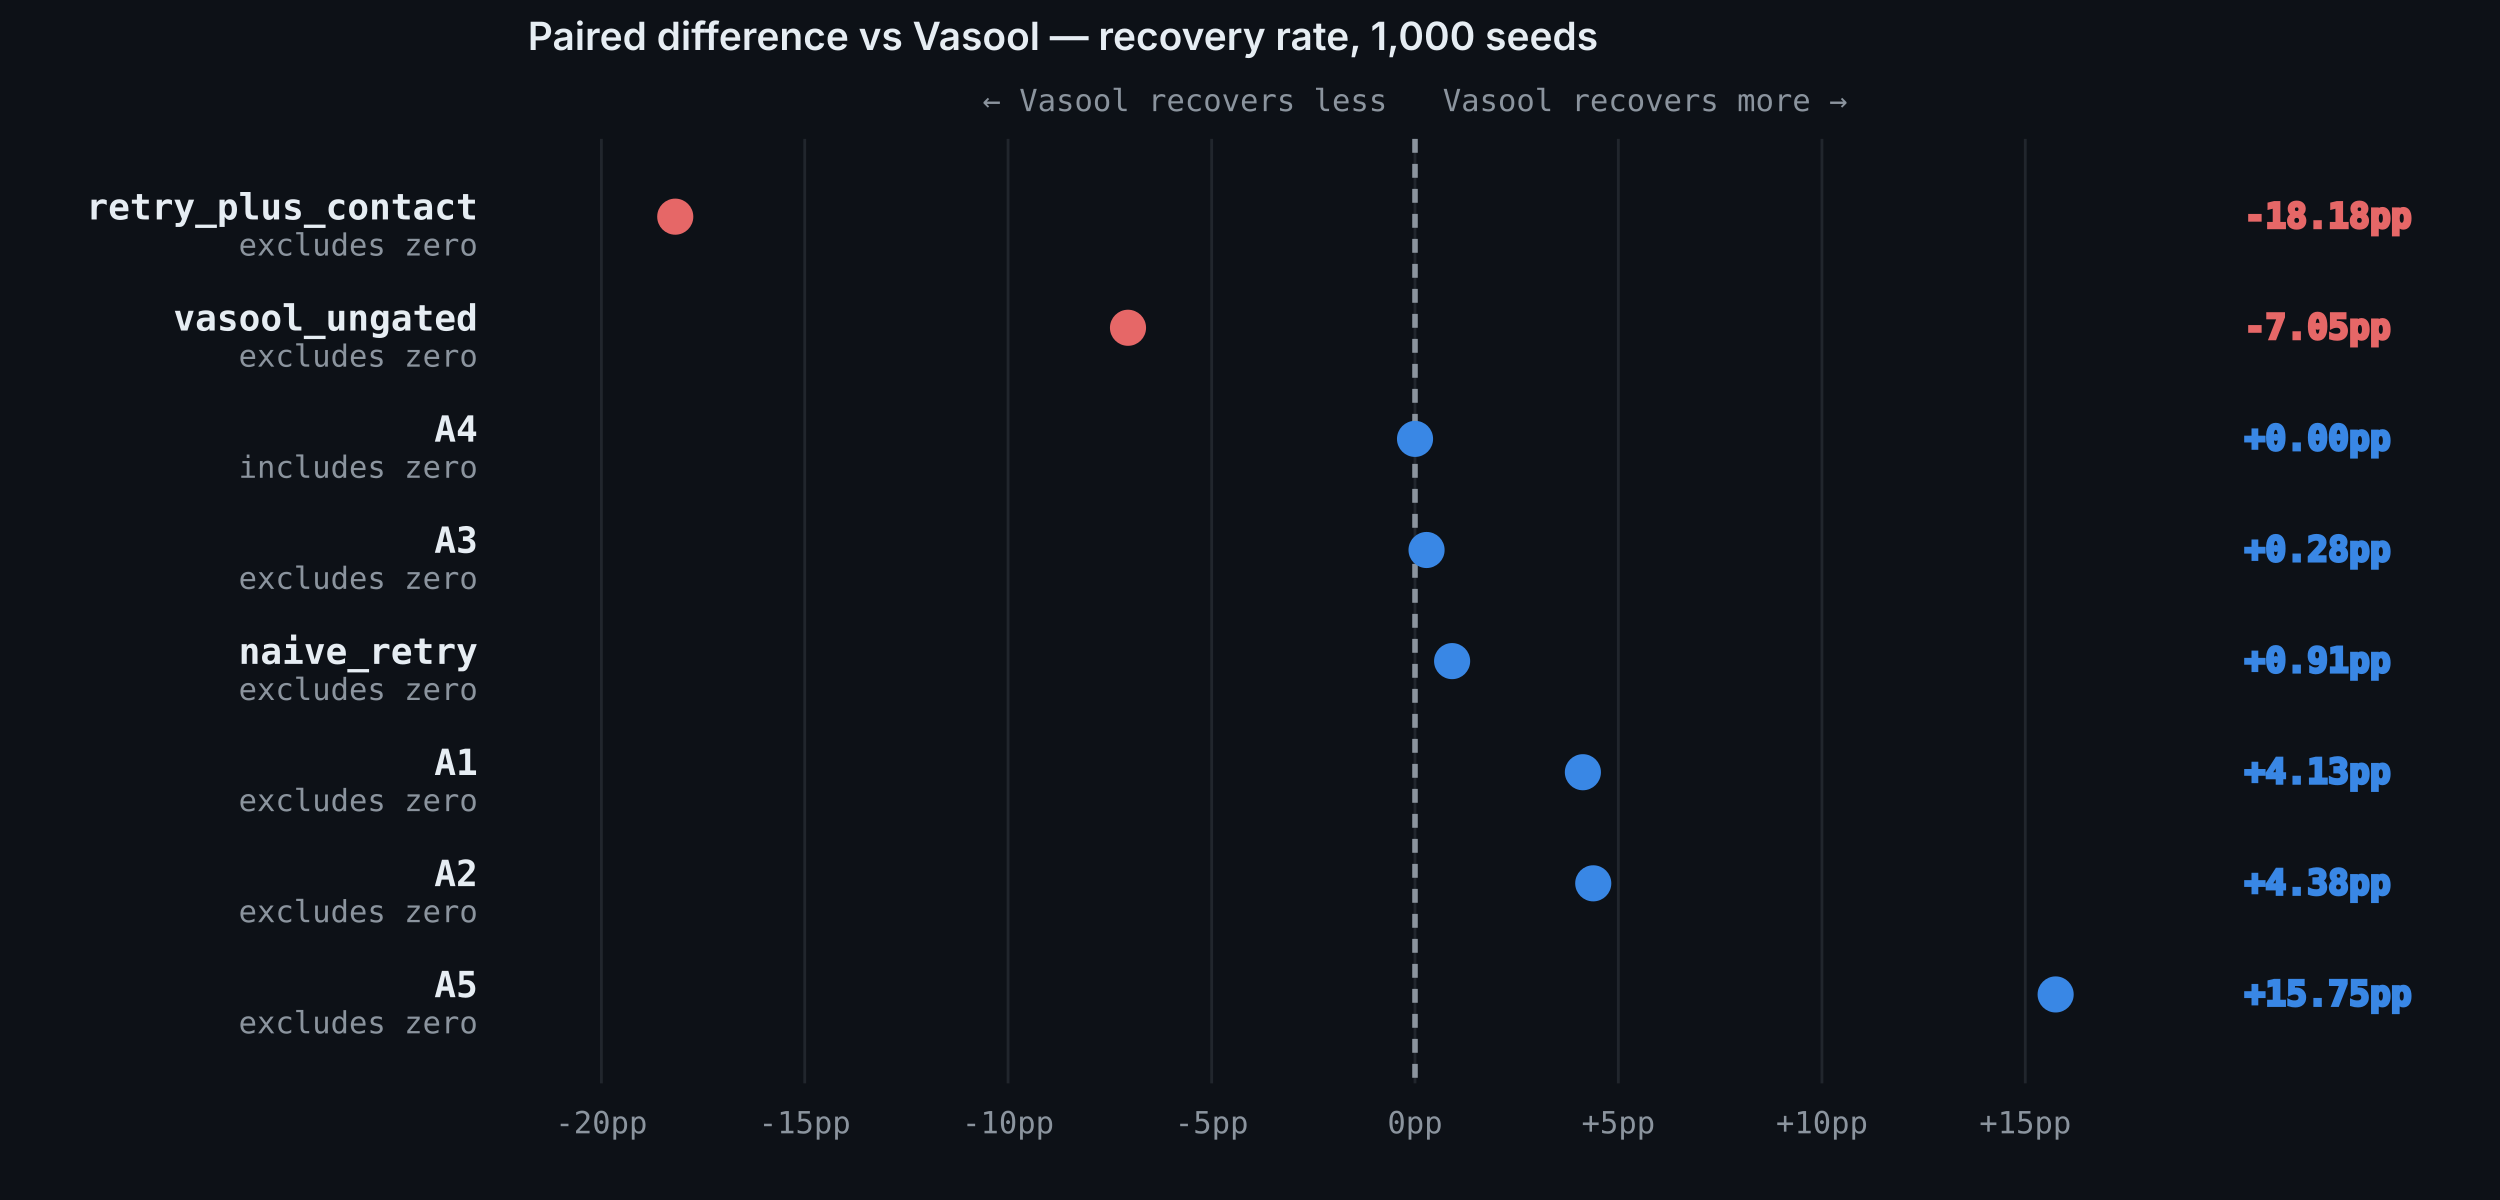
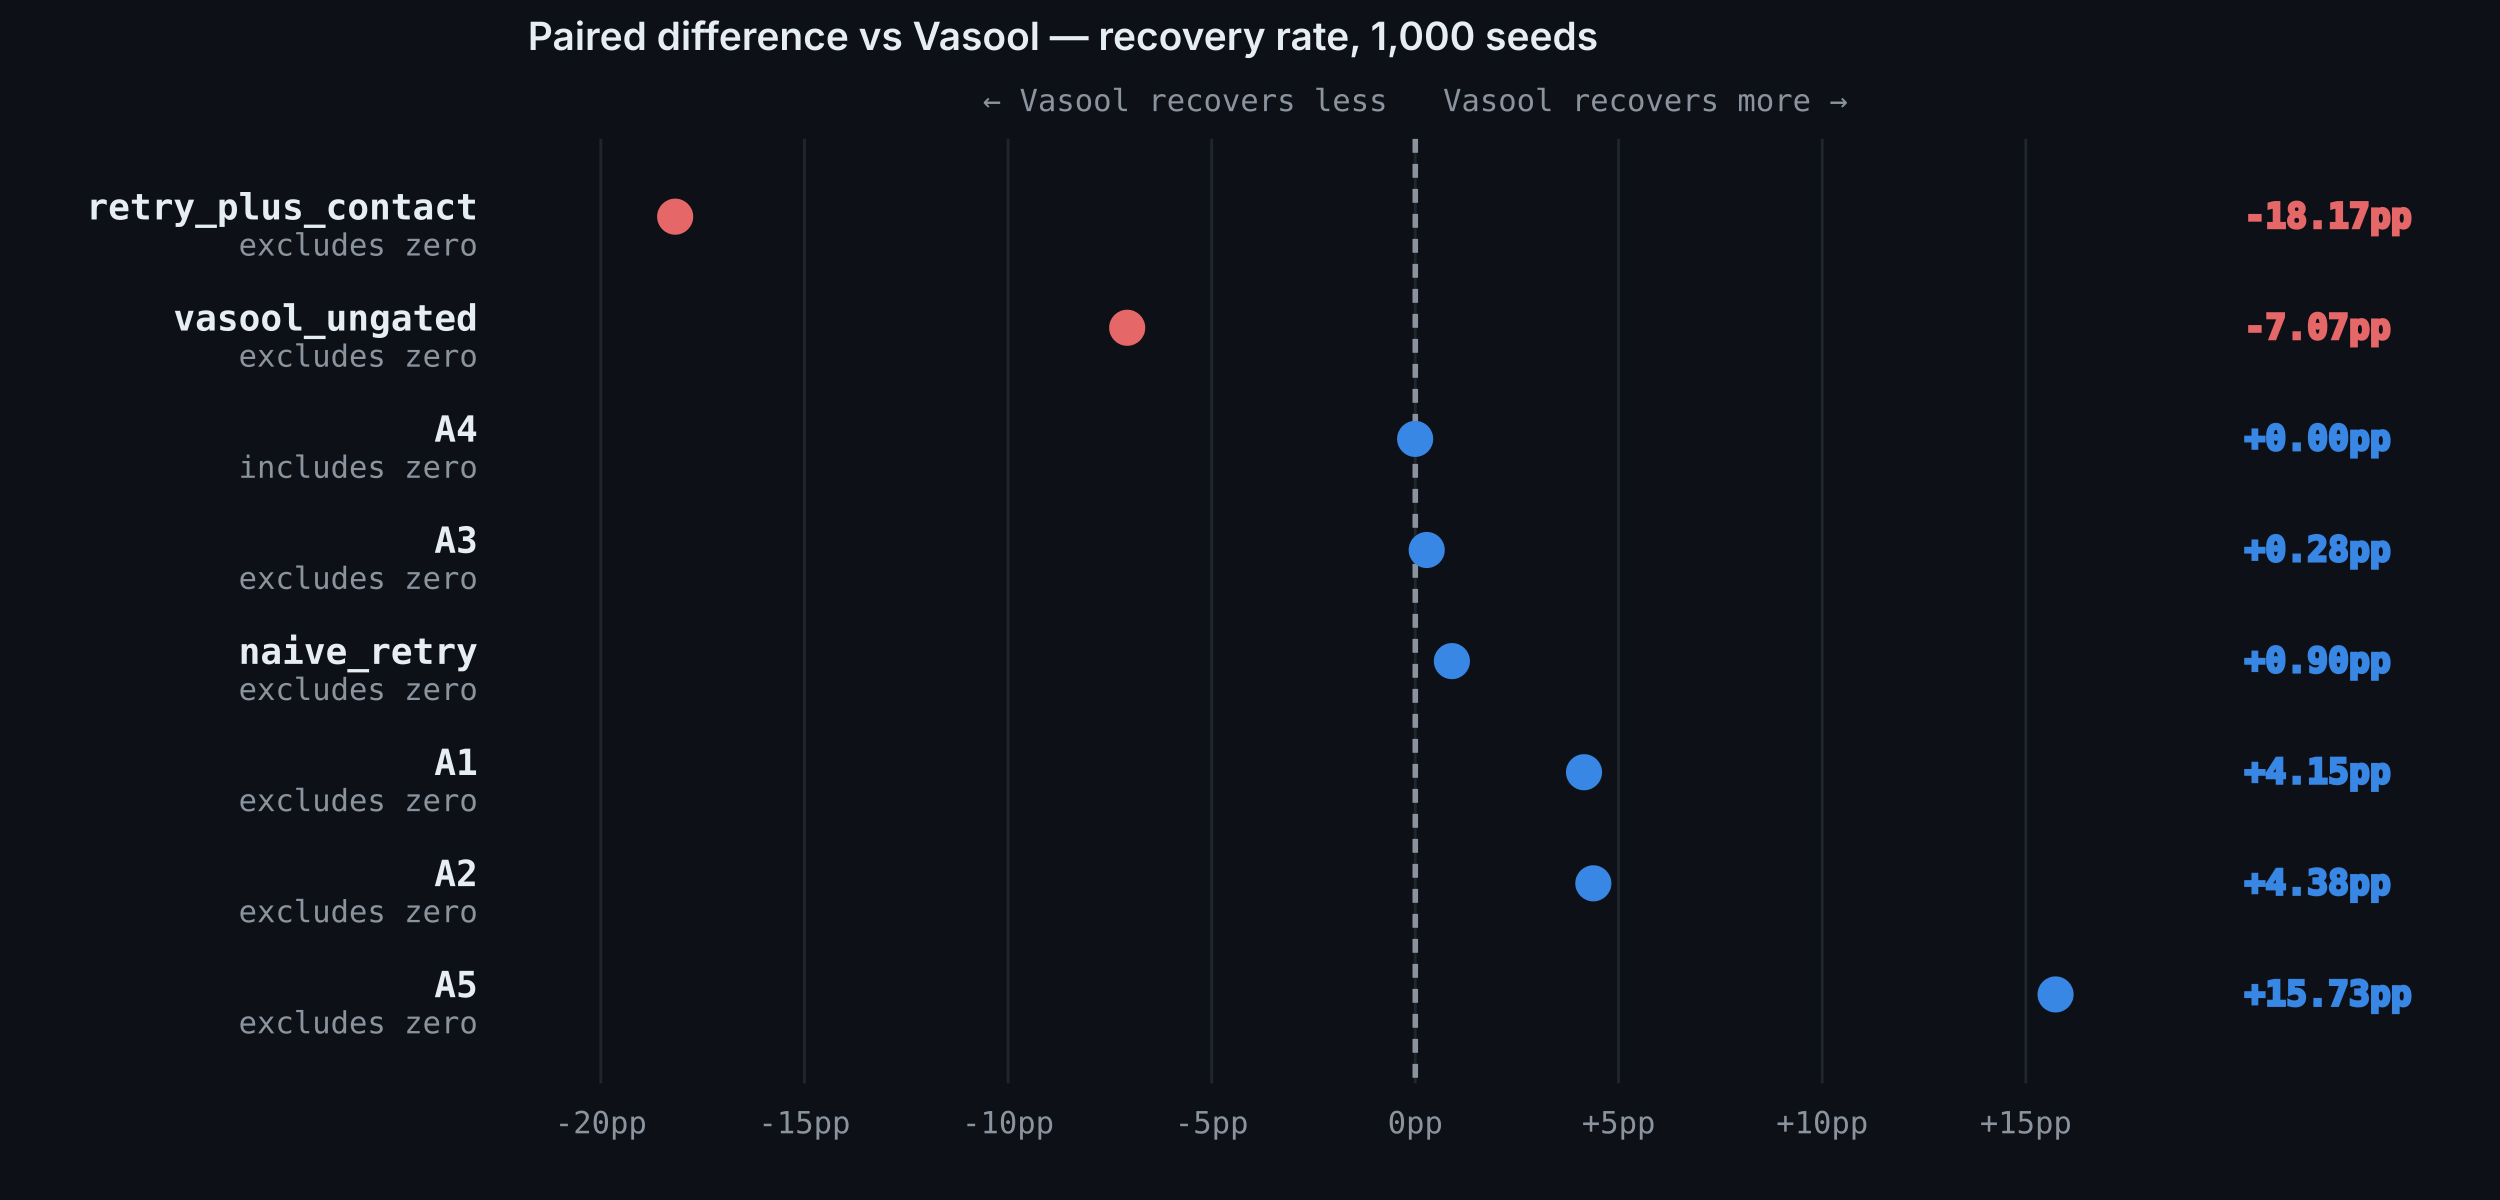
<svg xmlns="http://www.w3.org/2000/svg" viewBox="0 0 900 432" width="900" height="432" role="img" aria-label="Paired difference in recovery rate against Vasool, 95 percent bootstrap intervals">
  <style>
  .lbl{font:600 13px ui-monospace,SFMono-Regular,Menlo,monospace;fill:#e6edf3}
  .sub{font:11px ui-monospace,SFMono-Regular,Menlo,monospace;fill:#8b949e}
  .tick{font:11px ui-monospace,SFMono-Regular,Menlo,monospace;fill:#8b949e}
  .val{font:600 12.5px ui-monospace,SFMono-Regular,Menlo,monospace}
  .ttl{font:600 14px -apple-system,Segoe UI,sans-serif;fill:#e6edf3}
  .grid{stroke:#21262d;stroke-width:1}
  .zero{stroke:#8b949e;stroke-width:2;stroke-dasharray:5 4}
  .ring{stroke:#0d1117}
</style>
  <rect width="900" height="432" fill="#0d1117" />
  <text x="190" y="18" class="ttl">Paired difference vs Vasool — recovery rate, 1,000 seeds</text>
-   <line x1="216.5" y1="50" x2="216.5" y2="390" class="grid" />
-   <text x="216.5" y="408" text-anchor="middle" class="tick">-20pp</text>
-   <line x1="289.7" y1="50" x2="289.7" y2="390" class="grid" />
-   <text x="289.7" y="408" text-anchor="middle" class="tick">-15pp</text>
+   <line x1="216.3" y1="50" x2="216.3" y2="390" class="grid" />
+   <text x="216.3" y="408" text-anchor="middle" class="tick">-20pp</text>
+   <line x1="289.6" y1="50" x2="289.6" y2="390" class="grid" />
+   <text x="289.6" y="408" text-anchor="middle" class="tick">-15pp</text>
  <line x1="362.9" y1="50" x2="362.9" y2="390" class="grid" />
  <text x="362.9" y="408" text-anchor="middle" class="tick">-10pp</text>
  <line x1="436.2" y1="50" x2="436.2" y2="390" class="grid" />
  <text x="436.2" y="408" text-anchor="middle" class="tick">-5pp</text>
-   <line x1="509.4" y1="50" x2="509.4" y2="390" class="grid" />
-   <text x="509.4" y="408" text-anchor="middle" class="tick">0pp</text>
-   <line x1="582.6" y1="50" x2="582.6" y2="390" class="grid" />
-   <text x="582.6" y="408" text-anchor="middle" class="tick">+5pp</text>
-   <line x1="655.9" y1="50" x2="655.9" y2="390" class="grid" />
-   <text x="655.9" y="408" text-anchor="middle" class="tick">+10pp</text>
-   <line x1="729.1" y1="50" x2="729.1" y2="390" class="grid" />
-   <text x="729.1" y="408" text-anchor="middle" class="tick">+15pp</text>
-   <line x1="509.4" y1="50" x2="509.4" y2="390" class="zero" />
-   <text x="499.4" y="40" text-anchor="end" class="sub">← Vasool recovers less</text>
-   <text x="519.4" y="40" text-anchor="start" class="sub">Vasool recovers more →</text>
+   <line x1="509.5" y1="50" x2="509.5" y2="390" class="grid" />
+   <text x="509.5" y="408" text-anchor="middle" class="tick">0pp</text>
+   <line x1="582.7" y1="50" x2="582.7" y2="390" class="grid" />
+   <text x="582.7" y="408" text-anchor="middle" class="tick">+5pp</text>
+   <line x1="656.0" y1="50" x2="656.0" y2="390" class="grid" />
+   <text x="656.0" y="408" text-anchor="middle" class="tick">+10pp</text>
+   <line x1="729.3" y1="50" x2="729.3" y2="390" class="grid" />
+   <text x="729.3" y="408" text-anchor="middle" class="tick">+15pp</text>
+   <line x1="509.5" y1="50" x2="509.5" y2="390" class="zero" />
+   <text x="499.5" y="40" text-anchor="end" class="sub">← Vasool recovers less</text>
+   <text x="519.5" y="40" text-anchor="start" class="sub">Vasool recovers more →</text>
  <style>.c0{stroke:#e66767;fill:#e66767}</style>
  <text x="172" y="79.0" text-anchor="end" class="lbl">retry_plus_contact</text>
  <text x="172" y="92.0" text-anchor="end" class="sub">excludes zero</text>
-   <line x1="240.17" y1="78.0" x2="246.02" y2="78.0" class="c0" stroke-width="2" stroke-linecap="round" />
-   <circle cx="243.09" cy="78.0" r="5.5" class="c0 ring" stroke-width="2" />
-   <text x="808" y="82.0" class="val c0" stroke="none">-18.18pp</text>
+   <line x1="240.17" y1="78.0" x2="245.97" y2="78.0" class="c0" stroke-width="2" stroke-linecap="round" />
+   <circle cx="243.06" cy="78.0" r="5.5" class="c0 ring" stroke-width="2" />
+   <text x="808" y="82.0" class="val c0" stroke="none">-18.17pp</text>
  <style>.c1{stroke:#e66767;fill:#e66767}</style>
  <text x="172" y="119.0" text-anchor="end" class="lbl">vasool_ungated</text>
  <text x="172" y="132.0" text-anchor="end" class="sub">excludes zero</text>
-   <line x1="404.61" y1="118.0" x2="407.52" y2="118.0" class="c1" stroke-width="2" stroke-linecap="round" />
-   <circle cx="406.08" cy="118.0" r="5.5" class="c1 ring" stroke-width="2" />
-   <text x="808" y="122.0" class="val c1" stroke="none">-7.05pp</text>
+   <line x1="404.34" y1="118.0" x2="407.24" y2="118.0" class="c1" stroke-width="2" stroke-linecap="round" />
+   <circle cx="405.79" cy="118.0" r="5.5" class="c1 ring" stroke-width="2" />
+   <text x="808" y="122.0" class="val c1" stroke="none">-7.07pp</text>
  <style>.c2{stroke:#3987e5;fill:#3987e5}</style>
  <text x="172" y="159.0" text-anchor="end" class="lbl">A4</text>
  <text x="172" y="172.0" text-anchor="end" class="sub">includes zero</text>
-   <line x1="509.41" y1="158.0" x2="509.41" y2="158.0" class="c2" stroke-width="2" stroke-linecap="round" />
-   <circle cx="509.41" cy="158.0" r="5.5" class="c2 ring" stroke-width="2" />
+   <line x1="509.45" y1="158.0" x2="509.45" y2="158.0" class="c2" stroke-width="2" stroke-linecap="round" />
+   <circle cx="509.45" cy="158.0" r="5.5" class="c2 ring" stroke-width="2" />
  <text x="808" y="162.0" class="val c2" stroke="none">+0.00pp</text>
  <style>.c3{stroke:#3987e5;fill:#3987e5}</style>
  <text x="172" y="199.0" text-anchor="end" class="lbl">A3</text>
  <text x="172" y="212.0" text-anchor="end" class="sub">excludes zero</text>
-   <line x1="512.66" y1="198.0" x2="514.45" y2="198.0" class="c3" stroke-width="2" stroke-linecap="round" />
-   <circle cx="513.56" cy="198.0" r="5.5" class="c3 ring" stroke-width="2" />
+   <line x1="512.70" y1="198.0" x2="514.53" y2="198.0" class="c3" stroke-width="2" stroke-linecap="round" />
+   <circle cx="513.62" cy="198.0" r="5.5" class="c3 ring" stroke-width="2" />
  <text x="808" y="202.0" class="val c3" stroke="none">+0.28pp</text>
  <style>.c4{stroke:#3987e5;fill:#3987e5}</style>
  <text x="172" y="239.0" text-anchor="end" class="lbl">naive_retry</text>
  <text x="172" y="252.0" text-anchor="end" class="sub">excludes zero</text>
-   <line x1="519.99" y1="238.0" x2="525.45" y2="238.0" class="c4" stroke-width="2" stroke-linecap="round" />
-   <circle cx="522.76" cy="238.0" r="5.5" class="c4 ring" stroke-width="2" />
-   <text x="808" y="242.0" class="val c4" stroke="none">+0.91pp</text>
+   <line x1="519.90" y1="238.0" x2="525.34" y2="238.0" class="c4" stroke-width="2" stroke-linecap="round" />
+   <circle cx="522.68" cy="238.0" r="5.5" class="c4 ring" stroke-width="2" />
+   <text x="808" y="242.0" class="val c4" stroke="none">+0.90pp</text>
  <style>.c5{stroke:#3987e5;fill:#3987e5}</style>
  <text x="172" y="279.0" text-anchor="end" class="lbl">A1</text>
  <text x="172" y="292.0" text-anchor="end" class="sub">excludes zero</text>
-   <line x1="567.68" y1="278.0" x2="571.99" y2="278.0" class="c5" stroke-width="2" stroke-linecap="round" />
-   <circle cx="569.84" cy="278.0" r="5.5" class="c5 ring" stroke-width="2" />
-   <text x="808" y="282.0" class="val c5" stroke="none">+4.13pp</text>
+   <line x1="568.10" y1="278.0" x2="572.40" y2="278.0" class="c5" stroke-width="2" stroke-linecap="round" />
+   <circle cx="570.25" cy="278.0" r="5.5" class="c5 ring" stroke-width="2" />
+   <text x="808" y="282.0" class="val c5" stroke="none">+4.15pp</text>
  <style>.c6{stroke:#3987e5;fill:#3987e5}</style>
  <text x="172" y="319.0" text-anchor="end" class="lbl">A2</text>
  <text x="172" y="332.0" text-anchor="end" class="sub">excludes zero</text>
-   <line x1="572.52" y1="318.0" x2="574.65" y2="318.0" class="c6" stroke-width="2" stroke-linecap="round" />
-   <circle cx="573.57" cy="318.0" r="5.5" class="c6 ring" stroke-width="2" />
+   <line x1="572.54" y1="318.0" x2="574.69" y2="318.0" class="c6" stroke-width="2" stroke-linecap="round" />
+   <circle cx="573.60" cy="318.0" r="5.5" class="c6 ring" stroke-width="2" />
  <text x="808" y="322.0" class="val c6" stroke="none">+4.38pp</text>
  <style>.c7{stroke:#3987e5;fill:#3987e5}</style>
  <text x="172" y="359.0" text-anchor="end" class="lbl">A5</text>
  <text x="172" y="372.0" text-anchor="end" class="sub">excludes zero</text>
-   <line x1="738.24" y1="358.0" x2="741.83" y2="358.0" class="c7" stroke-width="2" stroke-linecap="round" />
-   <circle cx="740.03" cy="358.0" r="5.5" class="c7 ring" stroke-width="2" />
-   <text x="808" y="362.0" class="val c7" stroke="none">+15.75pp</text>
+   <line x1="738.19" y1="358.0" x2="741.83" y2="358.0" class="c7" stroke-width="2" stroke-linecap="round" />
+   <circle cx="740.00" cy="358.0" r="5.5" class="c7 ring" stroke-width="2" />
+   <text x="808" y="362.0" class="val c7" stroke="none">+15.73pp</text>
</svg>
